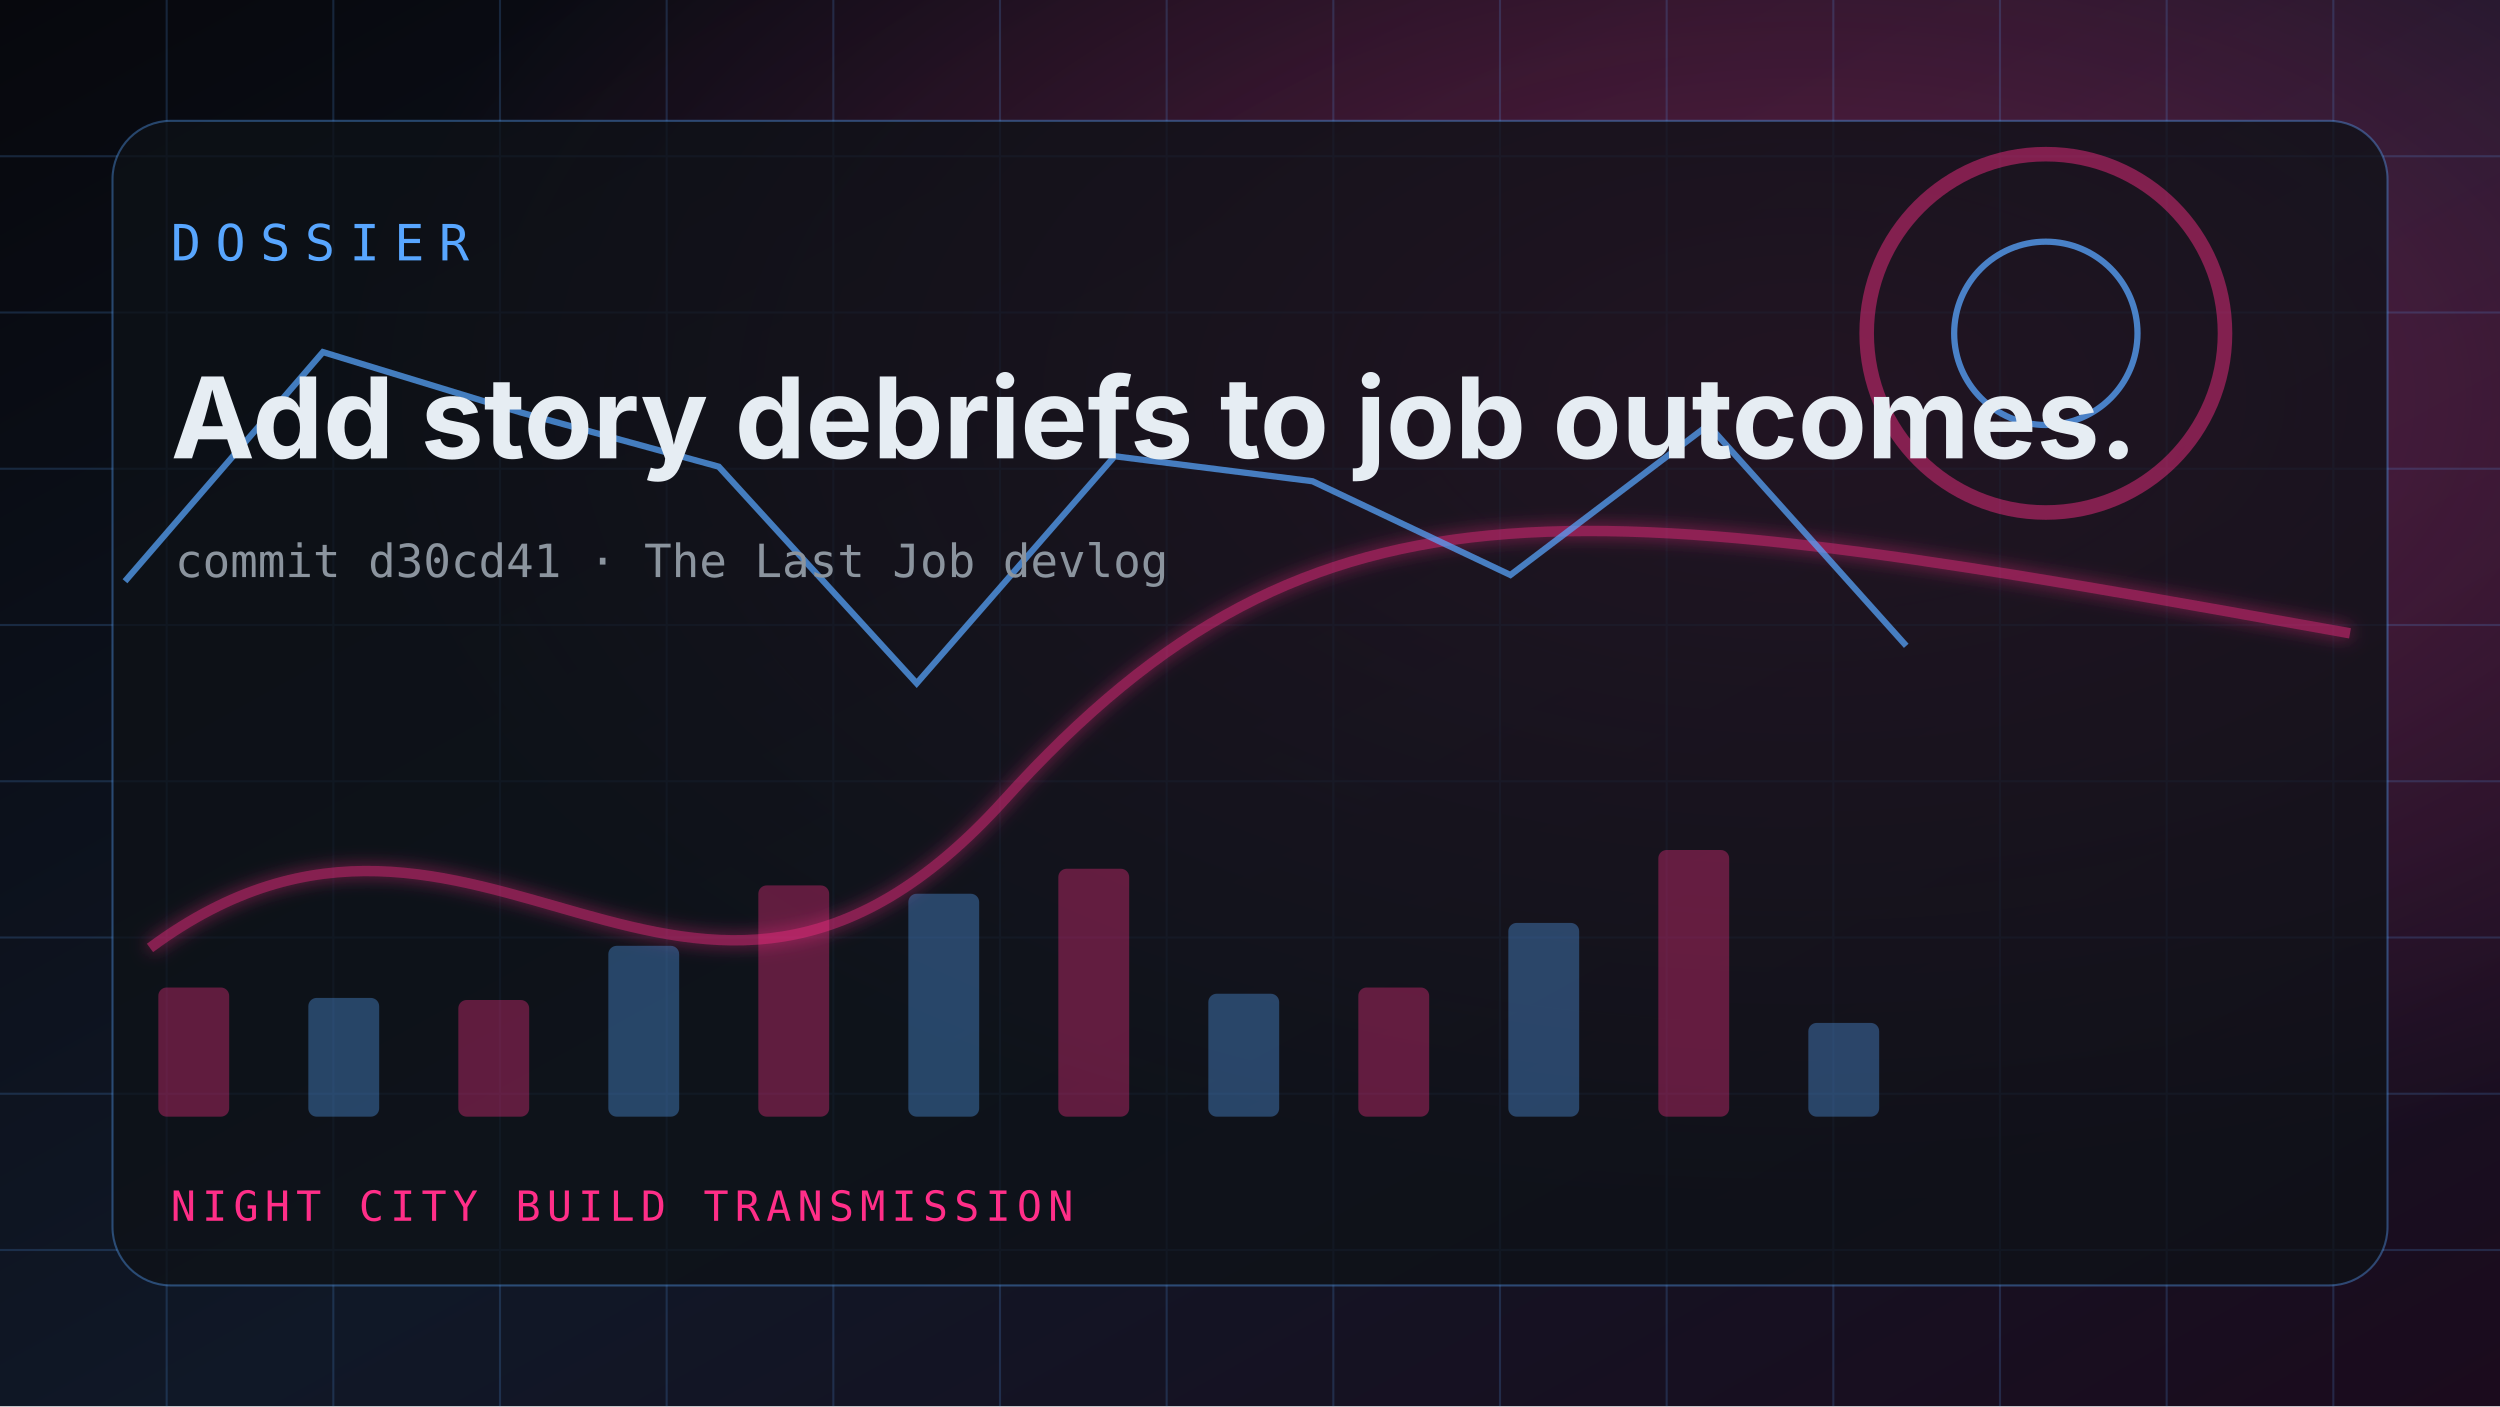
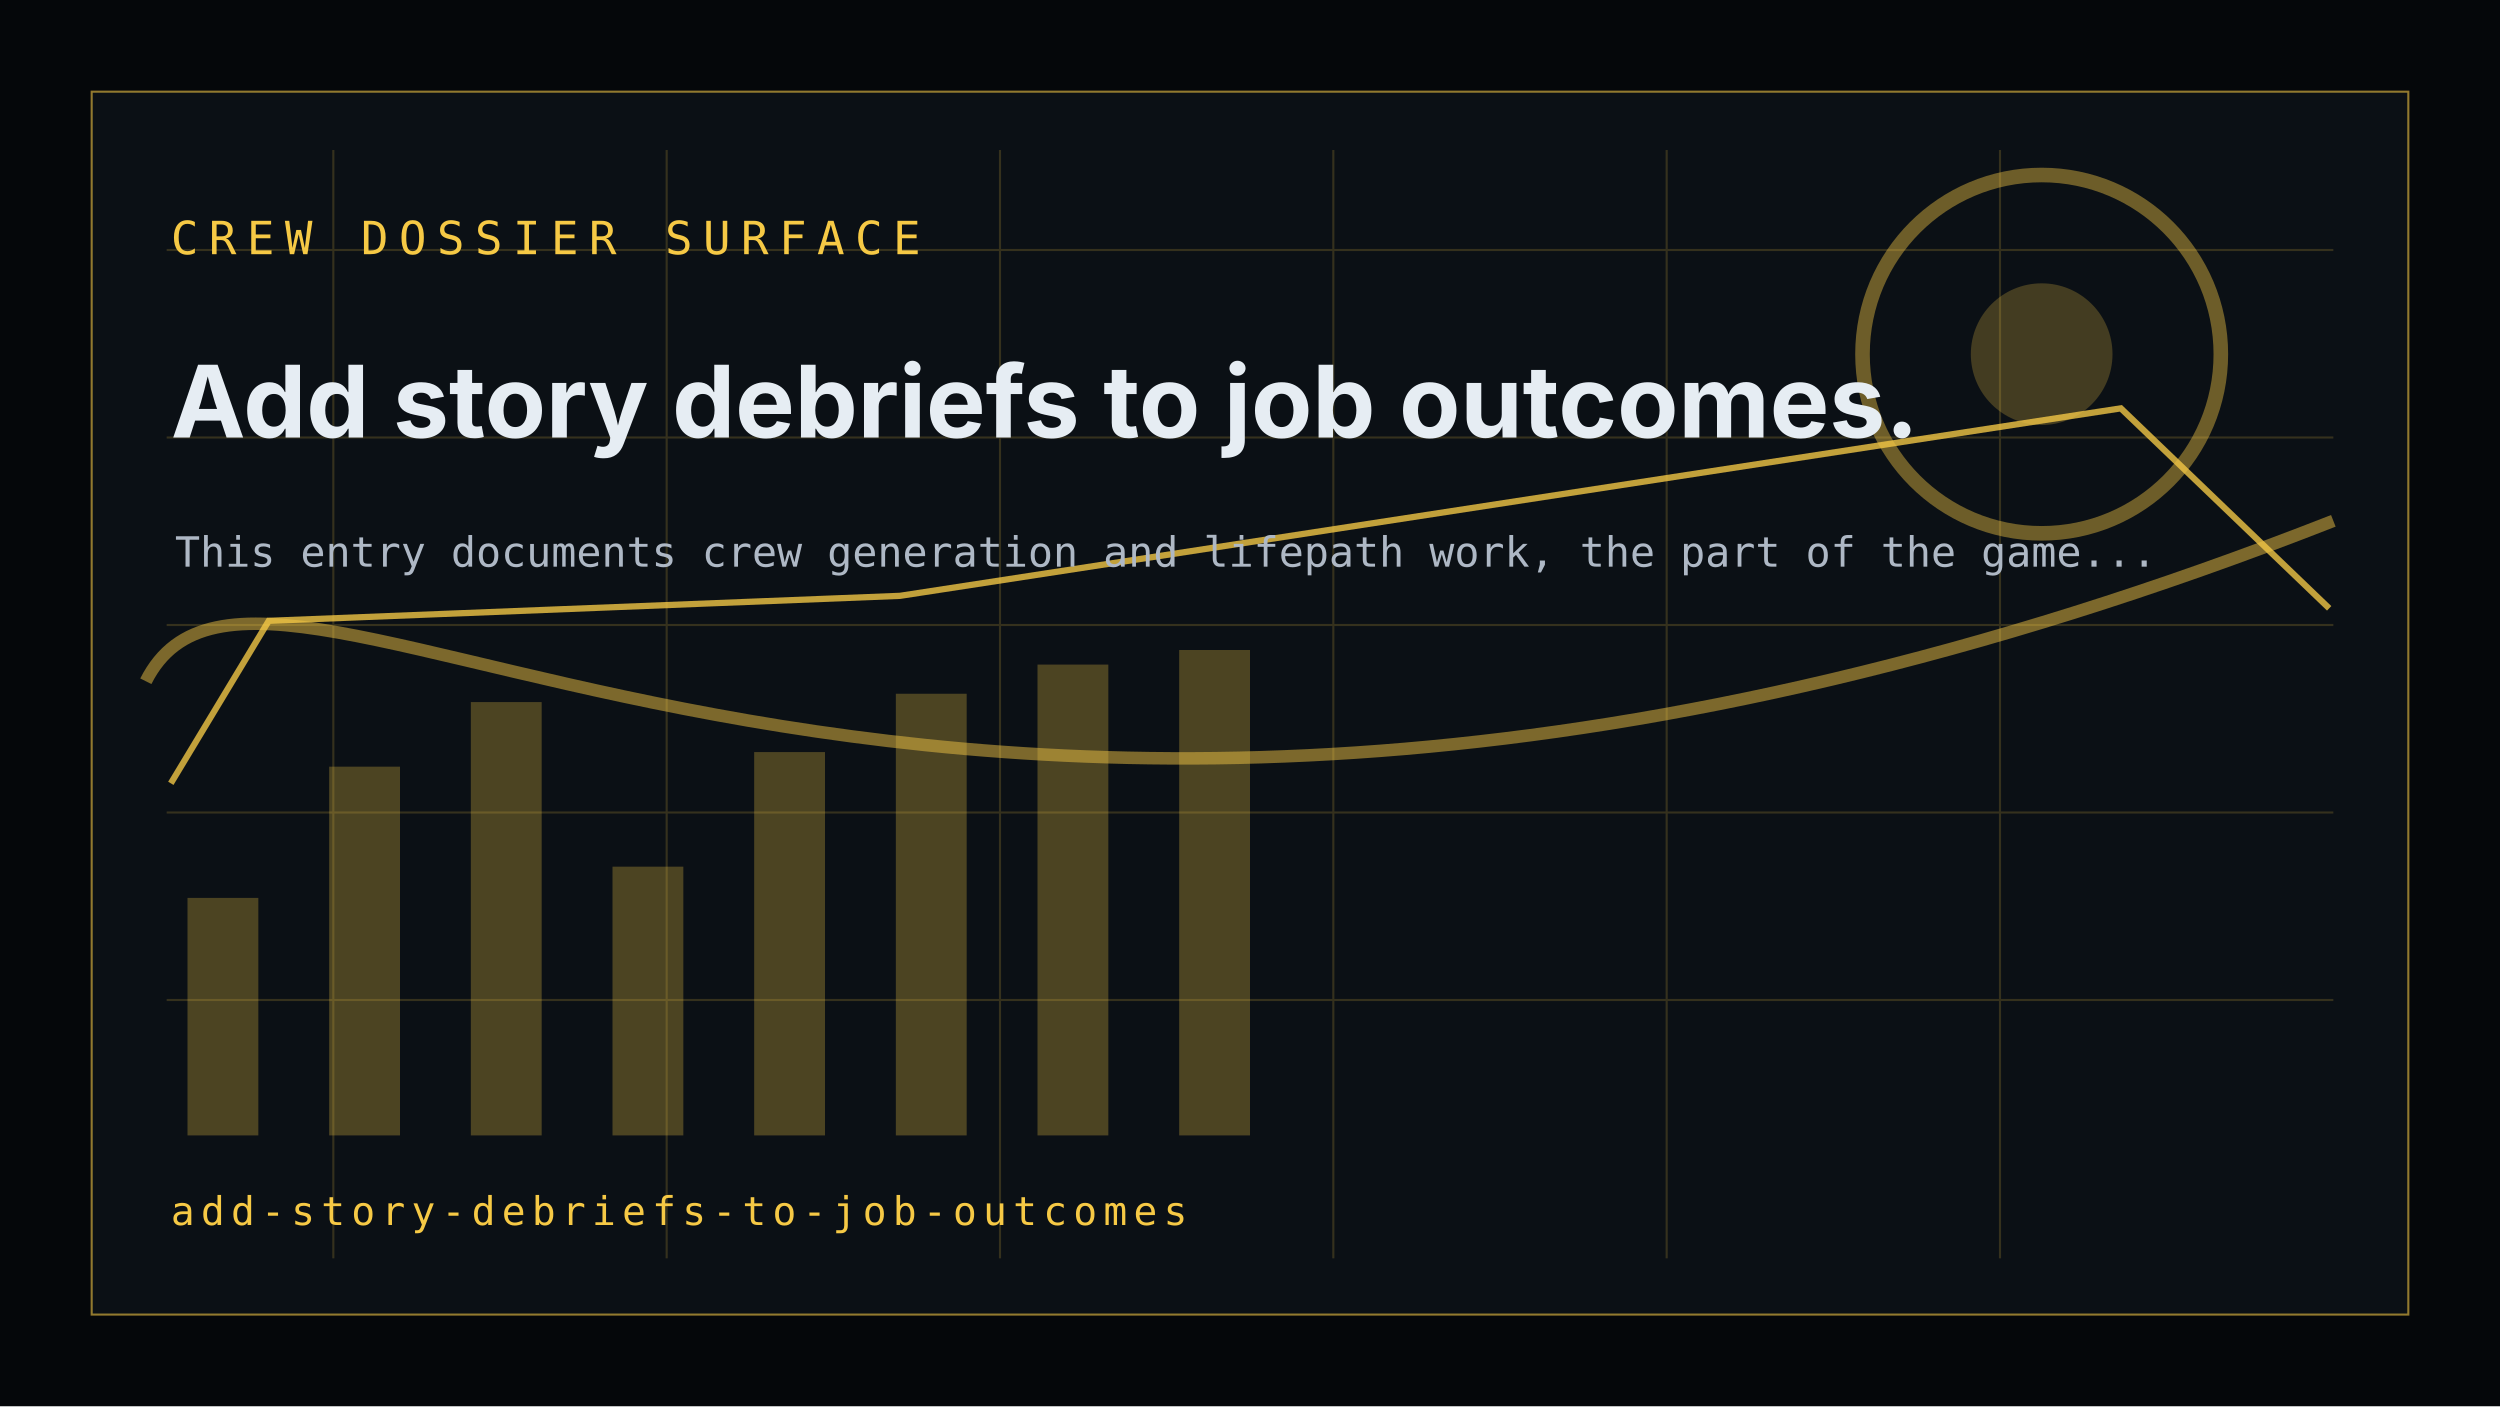
- <svg xmlns="http://www.w3.org/2000/svg" width="1200" height="675" viewBox="0 0 1200 675" role="img" aria-label="Illustration for Add story debriefs to job outcomes.">
-   <defs>
-     <linearGradient id="bg" x1="0" y1="0" x2="1" y2="1">
-       <stop offset="0" stop-color="#07080d" />
-       <stop offset="0.54" stop-color="#101827" />
-       <stop offset="1" stop-color="#1b0b1d" />
-     </linearGradient>
-     <radialGradient id="pulse" cx="72%" cy="28%" r="58%">
-       <stop offset="0" stop-color="#ff2e88" stop-opacity="0.34" />
-       <stop offset="1" stop-color="#ff2e88" stop-opacity="0" />
-     </radialGradient>
-     <filter id="glow">
-       <feGaussianBlur stdDeviation="4" result="blur" />
-       <feMerge>
-         <feMergeNode in="blur" />
-         <feMergeNode in="SourceGraphic" />
-       </feMerge>
-     </filter>
-   </defs>
-   <rect width="1200" height="675" fill="url(#bg)" />
-   <rect width="1200" height="675" fill="url(#pulse)" />
-   <g opacity="0.18" stroke="#58a6ff" stroke-width="1">
-     <line x1="80" y1="0" x2="80" y2="675" />
-     <line x1="160" y1="0" x2="160" y2="675" />
-     <line x1="240" y1="0" x2="240" y2="675" />
-     <line x1="320" y1="0" x2="320" y2="675" />
-     <line x1="400" y1="0" x2="400" y2="675" />
-     <line x1="480" y1="0" x2="480" y2="675" />
-     <line x1="560" y1="0" x2="560" y2="675" />
-     <line x1="640" y1="0" x2="640" y2="675" />
-     <line x1="720" y1="0" x2="720" y2="675" />
-     <line x1="800" y1="0" x2="800" y2="675" />
-     <line x1="880" y1="0" x2="880" y2="675" />
-     <line x1="960" y1="0" x2="960" y2="675" />
-     <line x1="1040" y1="0" x2="1040" y2="675" />
-     <line x1="1120" y1="0" x2="1120" y2="675" />
-     <line x1="0" y1="75" x2="1200" y2="75" />
-     <line x1="0" y1="150" x2="1200" y2="150" />
-     <line x1="0" y1="225" x2="1200" y2="225" />
-     <line x1="0" y1="300" x2="1200" y2="300" />
-     <line x1="0" y1="375" x2="1200" y2="375" />
-     <line x1="0" y1="450" x2="1200" y2="450" />
-     <line x1="0" y1="525" x2="1200" y2="525" />
-     <line x1="0" y1="600" x2="1200" y2="600" />
+ <svg xmlns="http://www.w3.org/2000/svg" width="1200" height="675" viewBox="0 0 1200 675" role="img" aria-label="Devlog illustration for Add story debriefs to job outcomes.">
+   <rect width="1200" height="675" fill="#05070a" />
+   <rect x="44" y="44" width="1112" height="587" fill="#0b1015" stroke="#f6c945" stroke-opacity="0.58" />
+   <g opacity="0.18" stroke="#f6c945" stroke-width="1">
+     <path d="M80 120 H1120 M80 210 H1120 M80 300 H1120 M80 390 H1120 M80 480 H1120" />
+     <path d="M160 72 V604 M320 72 V604 M480 72 V604 M640 72 V604 M800 72 V604 M960 72 V604" />
  </g>
-   <rect x="54" y="58" width="1092" height="559" rx="28" fill="#0d1117" opacity="0.76" stroke="#58a6ff" stroke-opacity="0.5" />
-   <path d="M72 455 C230 338 330 552 482 384 S760 238 1128 304" fill="none" stroke="#ff2e88" stroke-width="5" opacity="0.5" filter="url(#glow)" />
-   <polyline points="60,279 155,169 250,198 345,224 440,328 535,219 630,231 725,276 820,204 915,310" fill="none" stroke="#58a6ff" stroke-width="3" opacity="0.72" />
-   <rect x="76" y="474" width="34" height="62" rx="4" fill="#ff2e88" opacity="0.34" />
-   <rect x="148" y="479" width="34" height="57" rx="4" fill="#58a6ff" opacity="0.34" />
-   <rect x="220" y="480" width="34" height="56" rx="4" fill="#ff2e88" opacity="0.34" />
-   <rect x="292" y="454" width="34" height="82" rx="4" fill="#58a6ff" opacity="0.34" />
-   <rect x="364" y="425" width="34" height="111" rx="4" fill="#ff2e88" opacity="0.34" />
-   <rect x="436" y="429" width="34" height="107" rx="4" fill="#58a6ff" opacity="0.34" />
-   <rect x="508" y="417" width="34" height="119" rx="4" fill="#ff2e88" opacity="0.34" />
-   <rect x="580" y="477" width="34" height="59" rx="4" fill="#58a6ff" opacity="0.34" />
-   <rect x="652" y="474" width="34" height="62" rx="4" fill="#ff2e88" opacity="0.34" />
-   <rect x="724" y="443" width="34" height="93" rx="4" fill="#58a6ff" opacity="0.34" />
-   <rect x="796" y="408" width="34" height="128" rx="4" fill="#ff2e88" opacity="0.34" />
-   <rect x="868" y="491" width="34" height="45" rx="4" fill="#58a6ff" opacity="0.34" />
-   <circle cx="982" cy="160" r="86" fill="none" stroke="#ff2e88" stroke-width="7" opacity="0.45" />
-   <circle cx="982" cy="160" r="44" fill="none" stroke="#58a6ff" stroke-width="3" opacity="0.75" />
-   <text x="82" y="125" fill="#58a6ff" font-family="ui-monospace, SFMono-Regular, Menlo, monospace" font-size="24" letter-spacing="7">DOSSIER</text>
-   <text x="82" y="220" fill="#e6edf3" font-family="Inter, system-ui, sans-serif" font-size="54" font-weight="700">Add story debriefs to job outcomes.</text>
-   <text x="84" y="277" fill="#8b949e" font-family="ui-monospace, SFMono-Regular, Menlo, monospace" font-size="22">commit d30cd41 · The Last Job devlog</text>
-   <text x="82" y="586" fill="#ff2e88" font-family="ui-monospace, SFMono-Regular, Menlo, monospace" font-size="20" letter-spacing="3">NIGHT CITY BUILD TRANSMISSION</text>
+   <path d="M70 327 C 129 210, 432 520, 1120 250" fill="none" stroke="#f6c945" stroke-width="6" opacity="0.48" />
+   <polyline points="82,376 129,298 432,286 1018,196 1118,292" fill="none" stroke="#f6c945" stroke-width="3" opacity="0.78" />
+   <rect x="90" y="431" width="34" height="114" fill="#f6c945" opacity="0.28" />
+   <rect x="158" y="368" width="34" height="177" fill="#f6c945" opacity="0.28" />
+   <rect x="226" y="337" width="34" height="208" fill="#f6c945" opacity="0.28" />
+   <rect x="294" y="416" width="34" height="129" fill="#f6c945" opacity="0.28" />
+   <rect x="362" y="361" width="34" height="184" fill="#f6c945" opacity="0.28" />
+   <rect x="430" y="333" width="34" height="212" fill="#f6c945" opacity="0.28" />
+   <rect x="498" y="319" width="34" height="226" fill="#f6c945" opacity="0.28" />
+   <rect x="566" y="312" width="34" height="233" fill="#f6c945" opacity="0.28" />
+   <circle cx="980" cy="170" r="86" fill="none" stroke="#f6c945" stroke-width="7" opacity="0.42" />
+   <circle cx="980" cy="170" r="34" fill="#f6c945" opacity="0.24" />
+   <text x="82" y="122" fill="#f6c945" font-family="ui-monospace, SFMono-Regular, Menlo, monospace" font-size="22" letter-spacing="5">CREW DOSSIER SURFACE</text>
+   <text x="82" y="210" fill="#e6edf3" font-family="Inter, system-ui, sans-serif" font-size="48" font-weight="700">Add story debriefs to job outcomes.</text>
+   <text x="84" y="272" fill="#aeb8c5" font-family="ui-monospace, SFMono-Regular, Menlo, monospace" font-size="20">This entry documents crew generation and lifepath work, the part of the game...</text>
+   <text x="82" y="588" fill="#f6c945" font-family="ui-monospace, SFMono-Regular, Menlo, monospace" font-size="19" letter-spacing="3">add-story-debriefs-to-job-outcomes</text>
</svg>
